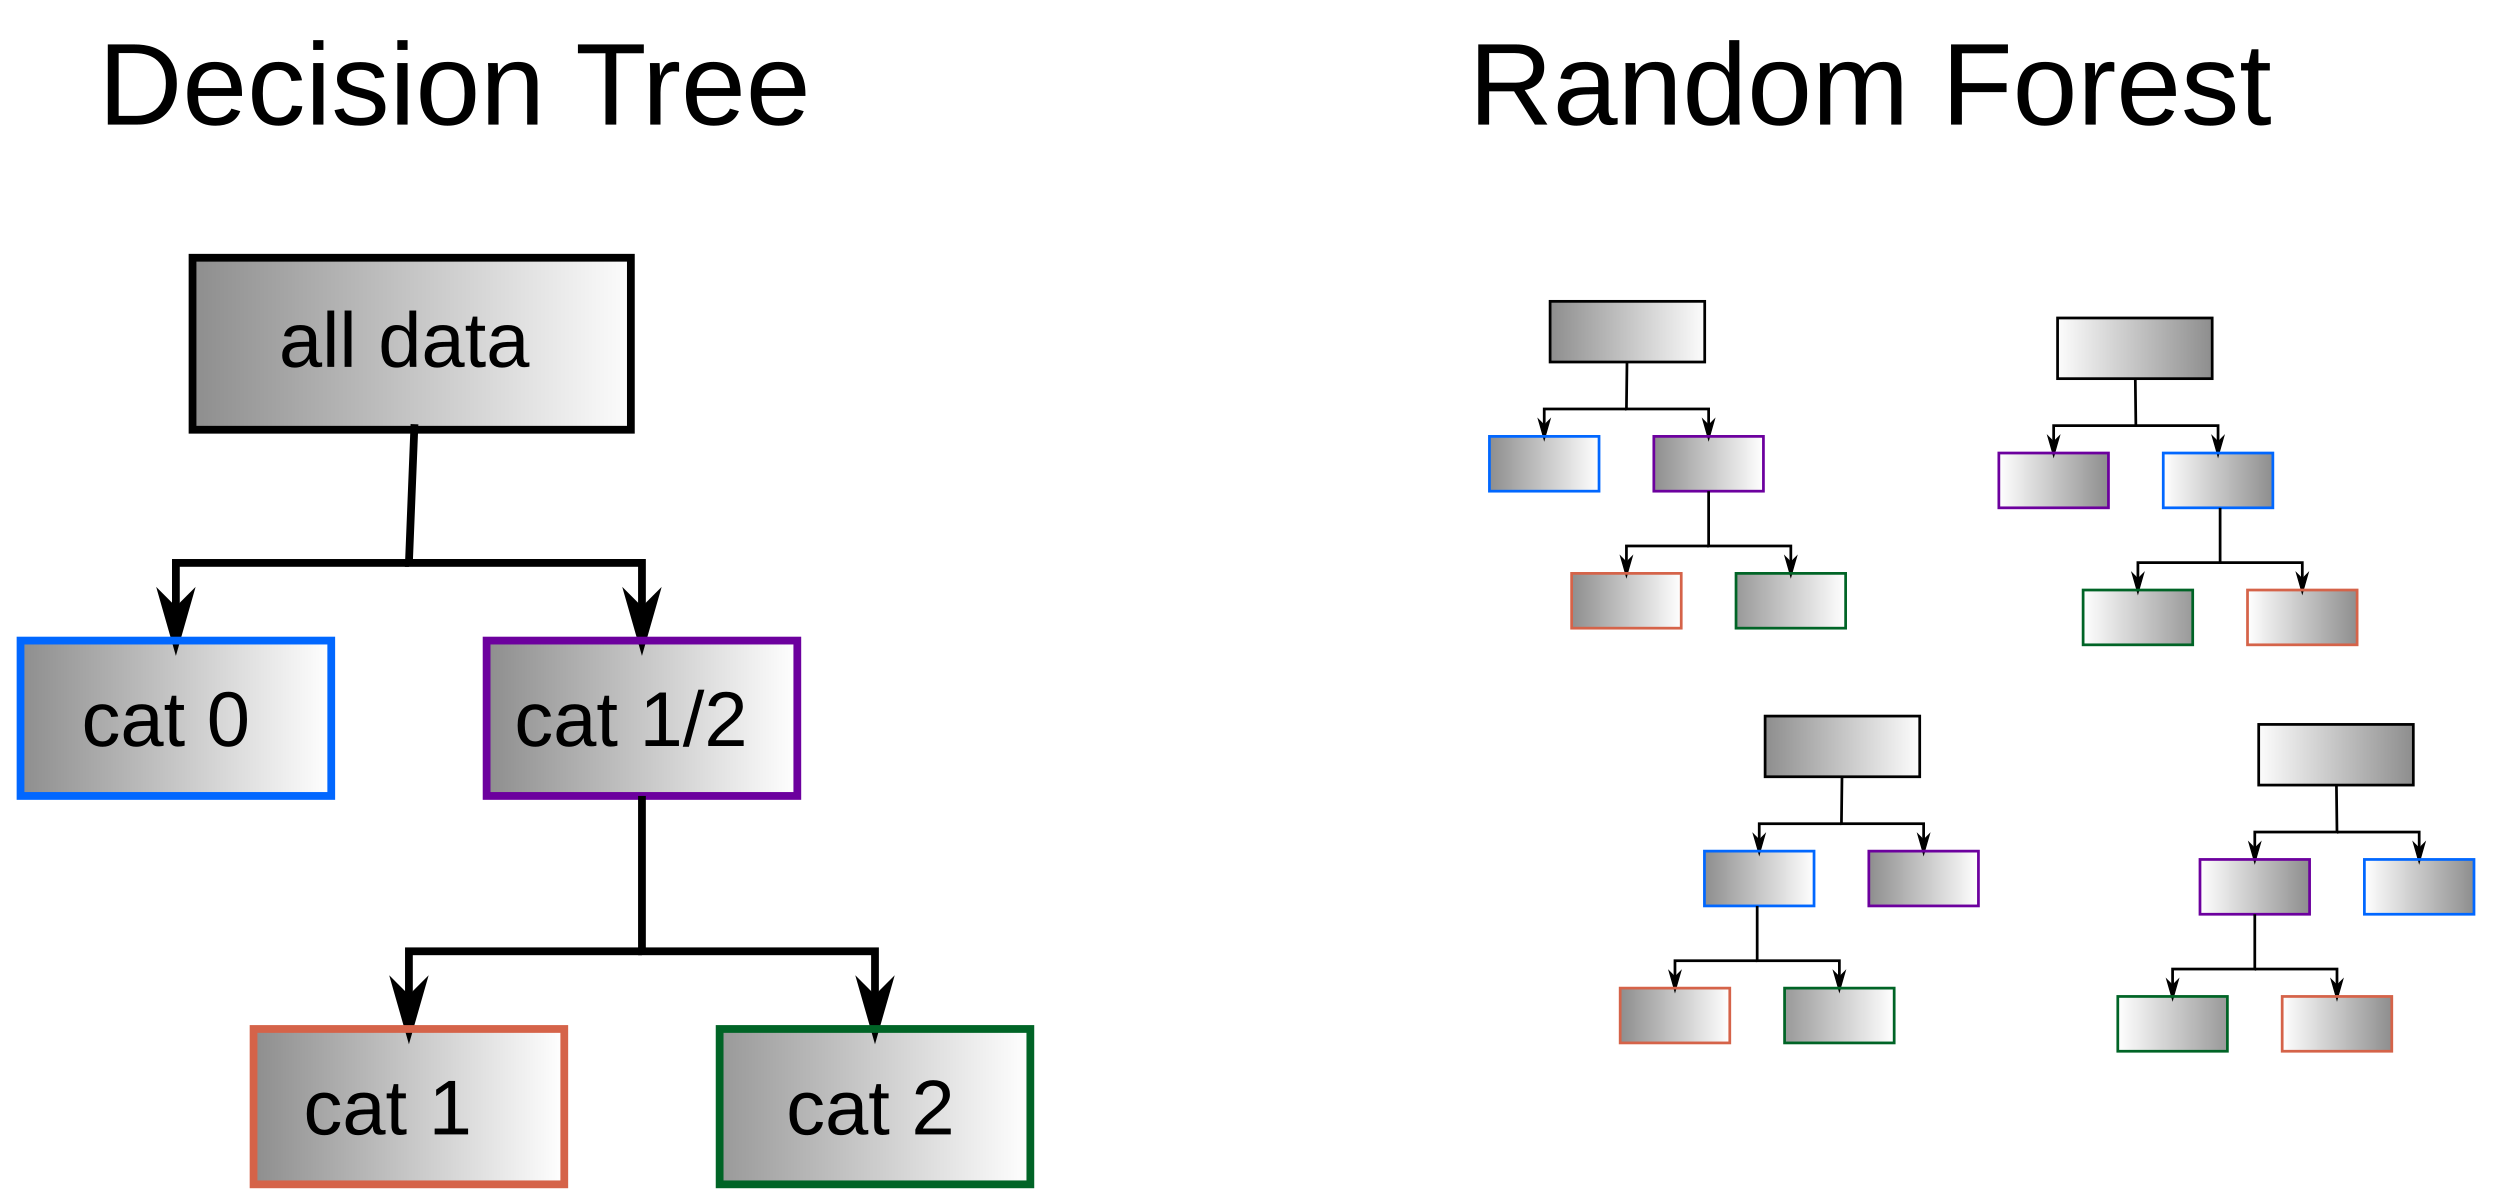
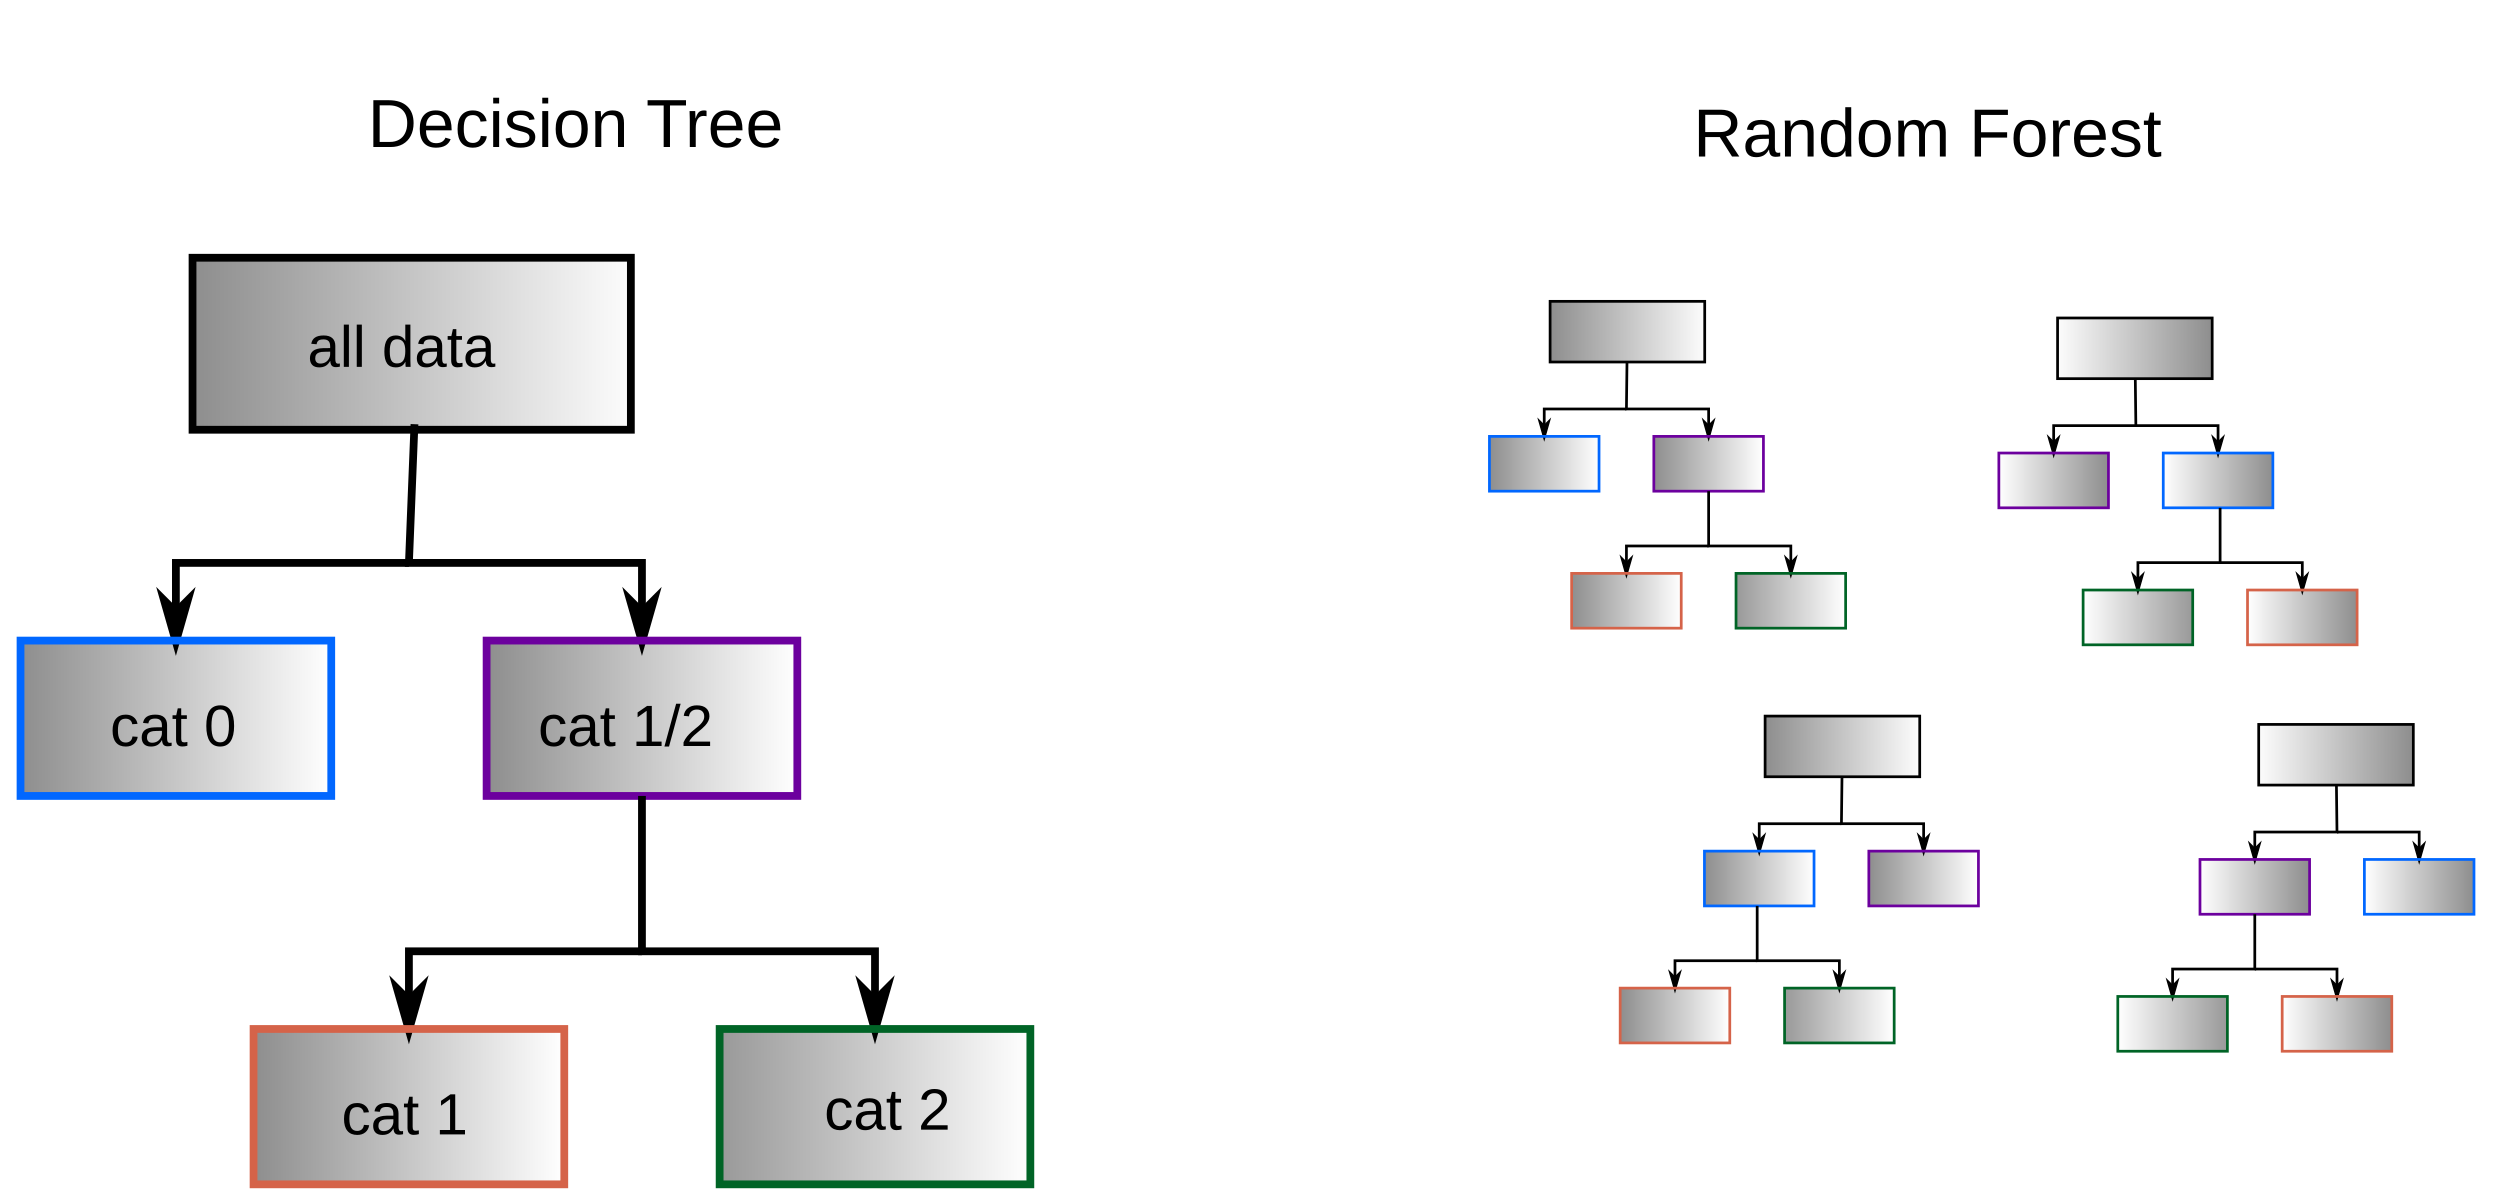
<svg xmlns="http://www.w3.org/2000/svg" xmlns:xlink="http://www.w3.org/1999/xlink" width="181.661mm" height="87.349mm" viewBox="0 0 643.681 309.505" id="svg2" version="1.1">
  <defs id="defs4">
    <marker style="overflow:visible" id="marker5472" refX="0" refY="0" orient="auto">
      <path transform="matrix(-0.4,0,0,-0.4,-4,0)" style="fill:#000000;fill-opacity:1;fill-rule:evenodd;stroke:#000000;stroke-width:1pt;stroke-opacity:1" d="M 0,0 5,-5 -12.5,0 5,5 0,0 Z" id="path5474" />
    </marker>
    <marker style="overflow:visible" id="marker5293" refX="0" refY="0" orient="auto">
      <path transform="matrix(-0.4,0,0,-0.4,-4,0)" style="fill:#000000;fill-opacity:1;fill-rule:evenodd;stroke:#000000;stroke-width:1pt;stroke-opacity:1" d="M 0,0 5,-5 -12.5,0 5,5 0,0 Z" id="path5295" />
    </marker>
    <marker style="overflow:visible" id="marker5043" refX="0" refY="0" orient="auto">
      <path transform="matrix(-0.4,0,0,-0.4,-4,0)" style="fill:#000000;fill-opacity:1;fill-rule:evenodd;stroke:#000000;stroke-width:1pt;stroke-opacity:1" d="M 0,0 5,-5 -12.5,0 5,5 0,0 Z" id="path5045" />
    </marker>
    <marker orient="auto" refY="0" refX="0" id="marker4896" style="overflow:visible">
      <path id="path4898" d="M 0,0 5,-5 -12.5,0 5,5 0,0 Z" style="fill:#000000;fill-opacity:1;fill-rule:evenodd;stroke:#000000;stroke-width:1pt;stroke-opacity:1" transform="matrix(-0.4,0,0,-0.4,-4,0)" />
    </marker>
    <linearGradient id="linearGradient4716">
      <stop style="stop-color:#000000;stop-opacity:1;" offset="0" id="stop4718" />
      <stop style="stop-color:#000000;stop-opacity:0;" offset="1" id="stop4720" />
    </linearGradient>
    <linearGradient id="linearGradient4708">
      <stop style="stop-color:#000000;stop-opacity:1;" offset="0" id="stop4710" />
      <stop style="stop-color:#000000;stop-opacity:0;" offset="1" id="stop4712" />
    </linearGradient>
    <linearGradient id="linearGradient4700">
      <stop style="stop-color:#000000;stop-opacity:1;" offset="0" id="stop4702" />
      <stop style="stop-color:#000000;stop-opacity:0;" offset="1" id="stop4704" />
    </linearGradient>
    <linearGradient id="linearGradient4692">
      <stop style="stop-color:#000000;stop-opacity:1;" offset="0" id="stop4694" />
      <stop style="stop-color:#000000;stop-opacity:0;" offset="1" id="stop4696" />
    </linearGradient>
    <linearGradient id="linearGradient4684">
      <stop style="stop-color:#000000;stop-opacity:1;" offset="0" id="stop4686" />
      <stop style="stop-color:#000000;stop-opacity:0;" offset="1" id="stop4688" />
    </linearGradient>
    <marker style="overflow:visible" id="marker4598" refX="0" refY="0" orient="auto">
      <path transform="matrix(-0.4,0,0,-0.4,-4,0)" style="fill:#000000;fill-opacity:1;fill-rule:evenodd;stroke:#000000;stroke-width:1pt;stroke-opacity:1" d="M 0,0 5,-5 -12.5,0 5,5 0,0 Z" id="path4600" />
    </marker>
    <marker orient="auto" refY="0" refX="0" id="marker4558" style="overflow:visible">
      <path id="path4560" d="M 0,0 5,-5 -12.5,0 5,5 0,0 Z" style="fill:#000000;fill-opacity:1;fill-rule:evenodd;stroke:#000000;stroke-width:1pt;stroke-opacity:1" transform="matrix(-0.4,0,0,-0.4,-4,0)" />
    </marker>
    <marker style="overflow:visible" id="marker4440" refX="0" refY="0" orient="auto">
      <path transform="matrix(-0.4,0,0,-0.4,-4,0)" style="fill:#000000;fill-opacity:1;fill-rule:evenodd;stroke:#000000;stroke-width:1pt;stroke-opacity:1" d="M 0,0 5,-5 -12.5,0 5,5 0,0 Z" id="path4442" />
    </marker>
    <marker orient="auto" refY="0" refX="0" id="Arrow1Mend" style="overflow:visible">
      <path id="path4167" d="M 0,0 5,-5 -12.5,0 5,5 0,0 Z" style="fill:#000000;fill-opacity:1;fill-rule:evenodd;stroke:#000000;stroke-width:1pt;stroke-opacity:1" transform="matrix(-0.4,0,0,-0.4,-4,0)" />
    </marker>
    <linearGradient xlink:href="#linearGradient4684" id="linearGradient4690" x1="-40" y1="72.362" x2="220" y2="72.362" gradientUnits="userSpaceOnUse" />
    <linearGradient xlink:href="#linearGradient4692" id="linearGradient4698" x1="20" y1="272.362" x2="200" y2="272.362" gradientUnits="userSpaceOnUse" />
    <linearGradient xlink:href="#linearGradient4700" id="linearGradient4706" x1="-40" y1="172.362" x2="140" y2="172.362" gradientUnits="userSpaceOnUse" />
    <linearGradient xlink:href="#linearGradient4708" id="linearGradient4714" x1="80" y1="172.362" x2="260" y2="172.362" gradientUnits="userSpaceOnUse" />
    <linearGradient xlink:href="#linearGradient4716" id="linearGradient4722" x1="120" y1="272.362" x2="320" y2="272.362" gradientUnits="userSpaceOnUse" />
    <linearGradient xlink:href="#linearGradient4684" id="linearGradient4785" gradientUnits="userSpaceOnUse" x1="-40" y1="72.362" x2="220" y2="72.362" gradientTransform="matrix(0.3527316,0,0,0.3527316,38.18884,34.1698)" />
    <linearGradient xlink:href="#linearGradient4700" id="linearGradient4787" gradientUnits="userSpaceOnUse" x1="-40" y1="172.362" x2="140" y2="172.362" gradientTransform="matrix(0.3527316,0,0,0.3527316,38.18884,34.1698)" />
    <linearGradient xlink:href="#linearGradient4708" id="linearGradient4789" gradientUnits="userSpaceOnUse" x1="80" y1="172.362" x2="260" y2="172.362" gradientTransform="matrix(0.3527316,0,0,0.3527316,38.18884,34.1698)" />
    <linearGradient xlink:href="#linearGradient4716" id="linearGradient4791" gradientUnits="userSpaceOnUse" x1="120" y1="272.362" x2="320" y2="272.362" gradientTransform="matrix(0.3527316,0,0,0.3527316,38.18884,34.1698)" />
    <linearGradient xlink:href="#linearGradient4692" id="linearGradient4793" gradientUnits="userSpaceOnUse" x1="20" y1="272.362" x2="200" y2="272.362" gradientTransform="matrix(0.3527316,0,0,0.3527316,38.18884,34.1698)" />
    <linearGradient xlink:href="#linearGradient4684" id="linearGradient4886" gradientUnits="userSpaceOnUse" gradientTransform="matrix(0.3527316,0,0,0.3527316,38.18884,34.1698)" x1="-40" y1="72.362" x2="220" y2="72.362" />
    <linearGradient xlink:href="#linearGradient4700" id="linearGradient4888" gradientUnits="userSpaceOnUse" gradientTransform="matrix(0.3527316,0,0,0.3527316,38.18884,34.1698)" x1="-40" y1="172.362" x2="140" y2="172.362" />
    <linearGradient xlink:href="#linearGradient4708" id="linearGradient4890" gradientUnits="userSpaceOnUse" gradientTransform="matrix(0.3527316,0,0,0.3527316,38.18884,34.1698)" x1="80" y1="172.362" x2="260" y2="172.362" />
    <linearGradient xlink:href="#linearGradient4716" id="linearGradient4892" gradientUnits="userSpaceOnUse" gradientTransform="matrix(0.3527316,0,0,0.3527316,-4.668305,34.1698)" x1="120" y1="272.362" x2="320" y2="272.362" />
    <linearGradient xlink:href="#linearGradient4692" id="linearGradient4894" gradientUnits="userSpaceOnUse" gradientTransform="matrix(0.3527316,0,0,0.3527316,-4.668305,34.1698)" x1="20" y1="272.362" x2="200" y2="272.362" />
    <linearGradient xlink:href="#linearGradient4684" id="linearGradient5830" gradientUnits="userSpaceOnUse" gradientTransform="matrix(0.3527316,0,0,0.3527316,38.18884,34.1698)" x1="-40" y1="72.362" x2="220" y2="72.362" />
    <linearGradient xlink:href="#linearGradient4700" id="linearGradient5832" gradientUnits="userSpaceOnUse" gradientTransform="matrix(0.3527316,0,0,0.3527316,38.18884,34.1698)" x1="-40" y1="172.362" x2="140" y2="172.362" />
    <linearGradient xlink:href="#linearGradient4708" id="linearGradient5834" gradientUnits="userSpaceOnUse" gradientTransform="matrix(0.3527316,0,0,0.3527316,38.18884,34.1698)" x1="80" y1="172.362" x2="260" y2="172.362" />
    <linearGradient xlink:href="#linearGradient4716" id="linearGradient5836" gradientUnits="userSpaceOnUse" gradientTransform="matrix(0.3527316,0,0,0.3527316,38.18884,34.1698)" x1="120" y1="272.362" x2="320" y2="272.362" />
    <linearGradient xlink:href="#linearGradient4692" id="linearGradient5838" gradientUnits="userSpaceOnUse" gradientTransform="matrix(0.3527316,0,0,0.3527316,38.18884,34.1698)" x1="20" y1="272.362" x2="200" y2="272.362" />
    <linearGradient xlink:href="#linearGradient4684" id="linearGradient5866" gradientUnits="userSpaceOnUse" gradientTransform="matrix(0.3527316,0,0,0.3527316,38.18884,34.1698)" x1="-40" y1="72.362" x2="220" y2="72.362" />
    <linearGradient xlink:href="#linearGradient4700" id="linearGradient5868" gradientUnits="userSpaceOnUse" gradientTransform="matrix(0.3527316,0,0,0.3527316,38.18884,34.1698)" x1="-40" y1="172.362" x2="140" y2="172.362" />
    <linearGradient xlink:href="#linearGradient4708" id="linearGradient5870" gradientUnits="userSpaceOnUse" gradientTransform="matrix(0.3527316,0,0,0.3527316,38.18884,34.1698)" x1="80" y1="172.362" x2="260" y2="172.362" />
    <linearGradient xlink:href="#linearGradient4716" id="linearGradient5872" gradientUnits="userSpaceOnUse" gradientTransform="matrix(0.3527316,0,0,0.3527316,-4.668305,34.1698)" x1="120" y1="272.362" x2="320" y2="272.362" />
    <linearGradient xlink:href="#linearGradient4692" id="linearGradient5874" gradientUnits="userSpaceOnUse" gradientTransform="matrix(0.3527316,0,0,0.3527316,-4.668305,34.1698)" x1="20" y1="272.362" x2="200" y2="272.362" />
  </defs>
  <g id="layer1" transform="translate(-59,16.14275)">
    <g id="g4724" transform="translate(4.285715,-3.571429)">
      <rect ry="0" y="53.791" x="104.286" height="44.286" width="112.857" id="rect4136" style="fill:url(#linearGradient4690);fill-opacity:1;stroke:#000000;stroke-width:2;stroke-miterlimit:4;stroke-dasharray:none;stroke-dashoffset:0;stroke-opacity:1" />
-       <text id="text4138" y="81.878" x="126.532" style="font-style:normal;font-weight:normal;font-size:40px;line-height:125%;font-family:sans-serif;letter-spacing:0px;word-spacing:0px;fill:#000000;fill-opacity:1;stroke:none;stroke-width:1px;stroke-linecap:butt;stroke-linejoin:miter;stroke-opacity:1" xml:space="preserve">
-         <tspan style="font-style:normal;font-variant:normal;font-weight:normal;font-stretch:normal;font-size:20px;font-family:Arial;-inkscape-font-specification:Arial" y="81.878" x="126.532" id="tspan4140">all data</tspan>
+       <text id="text4138" y="81.878" x="133.875" style="font-style:normal;font-weight:normal;font-size:15px;line-height:0%;font-family:sans-serif;letter-spacing:0px;word-spacing:0px;fill:#000000;fill-opacity:1;stroke:none;stroke-width:1px;stroke-linecap:butt;stroke-linejoin:miter;stroke-opacity:1" xml:space="preserve">
+         <tspan style="font-style:normal;font-variant:normal;font-weight:normal;font-stretch:normal;font-size:15px;line-height:1.25;font-family:Arial;-inkscape-font-specification:Arial" y="81.878" x="133.875" id="tspan4140">all data</tspan>
      </text>
      <path id="path4150" d="M 161.429,96.648 160,132.362 l 60,0 0,20" style="fill:none;stroke:#000000;stroke-width:2;stroke-linecap:butt;stroke-linejoin:miter;stroke-miterlimit:4;stroke-dasharray:none;stroke-opacity:1;marker-end:url(#Arrow1Mend)" />
      <path id="path4152" d="m 160,132.362 -60,0 0,20" style="fill:none;stroke:#000000;stroke-width:2;stroke-linecap:butt;stroke-linejoin:miter;stroke-miterlimit:4;stroke-dasharray:none;stroke-opacity:1;marker-end:url(#marker4440)" />
      <rect y="152.362" x="60" height="40" width="80" id="rect4540" style="fill:url(#linearGradient4706);fill-opacity:1;stroke:#0167ff;stroke-width:2;stroke-miterlimit:4;stroke-dasharray:none;stroke-dashoffset:0;stroke-opacity:1" />
      <rect y="152.362" x="180" height="40" width="80" id="rect4542" style="fill:url(#linearGradient4714);fill-opacity:1;stroke:#6c009e;stroke-width:2;stroke-miterlimit:4;stroke-dasharray:none;stroke-dashoffset:0;stroke-opacity:1" />
-       <text id="text4544" y="179.505" x="75.714" style="font-style:normal;font-weight:normal;font-size:40px;line-height:125%;font-family:sans-serif;letter-spacing:0px;word-spacing:0px;fill:#000000;fill-opacity:1;stroke:none;stroke-width:1px;stroke-linecap:butt;stroke-linejoin:miter;stroke-opacity:1" xml:space="preserve">
-         <tspan style="font-style:normal;font-variant:normal;font-weight:normal;font-stretch:normal;font-size:20px;font-family:Arial;-inkscape-font-specification:Arial" y="179.505" x="75.714" id="tspan4546">cat 0</tspan>
+       <text id="text4544" y="179.505" x="83.057" style="font-style:normal;font-weight:normal;font-size:15px;line-height:0%;font-family:sans-serif;letter-spacing:0px;word-spacing:0px;fill:#000000;fill-opacity:1;stroke:none;stroke-width:1px;stroke-linecap:butt;stroke-linejoin:miter;stroke-opacity:1" xml:space="preserve">
+         <tspan style="font-style:normal;font-variant:normal;font-weight:normal;font-stretch:normal;font-size:15px;line-height:1.25;font-family:Arial;-inkscape-font-specification:Arial" y="179.505" x="83.057" id="tspan4546">cat 0</tspan>
      </text>
      <path id="path4548" d="m 220,192.362 0,40 60,0 0,20" style="fill:none;stroke:#000000;stroke-width:2;stroke-linecap:butt;stroke-linejoin:miter;stroke-miterlimit:4;stroke-dasharray:none;stroke-opacity:1;marker-end:url(#marker4598)" />
      <path id="path4550" d="m 220,232.362 -60,0 0,20" style="fill:none;stroke:#000000;stroke-width:2;stroke-linecap:butt;stroke-linejoin:miter;stroke-miterlimit:4;stroke-dasharray:none;stroke-opacity:1;marker-end:url(#marker4558)" />
      <rect y="252.362" x="240" height="40" width="80" id="rect4638" style="fill:url(#linearGradient4722);fill-opacity:1;stroke:#006426;stroke-width:2;stroke-miterlimit:4;stroke-dasharray:none;stroke-dashoffset:0;stroke-opacity:1" />
      <rect y="252.362" x="120" height="40" width="80" id="rect4640" style="fill:url(#linearGradient4698);fill-opacity:1;stroke:#d56349;stroke-width:2;stroke-miterlimit:4;stroke-dasharray:none;stroke-dashoffset:0;stroke-opacity:1" />
-       <text xml:space="preserve" style="font-style:normal;font-weight:normal;font-size:40px;line-height:125%;font-family:sans-serif;letter-spacing:0px;word-spacing:0px;fill:#000000;fill-opacity:1;stroke:none;stroke-width:1px;stroke-linecap:butt;stroke-linejoin:miter;stroke-opacity:1" x="132.857" y="279.505" id="text4642">
-         <tspan id="tspan4644" x="132.857" y="279.505" style="font-style:normal;font-variant:normal;font-weight:normal;font-stretch:normal;font-size:20px;font-family:Arial;-inkscape-font-specification:Arial">cat 1</tspan>
+       <text xml:space="preserve" style="font-style:normal;font-weight:normal;font-size:15px;line-height:0%;font-family:sans-serif;letter-spacing:0px;word-spacing:0px;fill:#000000;fill-opacity:1;stroke:none;stroke-width:1px;stroke-linecap:butt;stroke-linejoin:miter;stroke-opacity:1" x="142.648" y="279.505" id="text4642">
+         <tspan id="tspan4644" x="142.648" y="279.505" style="font-style:normal;font-variant:normal;font-weight:normal;font-stretch:normal;font-size:15px;line-height:1.25;font-family:Arial;-inkscape-font-specification:Arial">cat 1</tspan>
      </text>
-       <text id="text4646" y="279.505" x="257.143" style="font-style:normal;font-weight:normal;font-size:40px;line-height:125%;font-family:sans-serif;letter-spacing:0px;word-spacing:0px;fill:#000000;fill-opacity:1;stroke:none;stroke-width:1px;stroke-linecap:butt;stroke-linejoin:miter;stroke-opacity:1" xml:space="preserve">
-         <tspan style="font-style:normal;font-variant:normal;font-weight:normal;font-stretch:normal;font-size:20px;font-family:Arial;-inkscape-font-specification:Arial" y="279.505" x="257.143" id="tspan4648">cat 2</tspan>
+       <text id="text4646" y="278.281" x="266.934" style="font-style:normal;font-weight:normal;font-size:15px;line-height:0%;font-family:sans-serif;letter-spacing:0px;word-spacing:0px;fill:#000000;fill-opacity:1;stroke:none;stroke-width:1px;stroke-linecap:butt;stroke-linejoin:miter;stroke-opacity:1" xml:space="preserve">
+         <tspan style="font-style:normal;font-variant:normal;font-weight:normal;font-stretch:normal;font-size:15px;line-height:1.25;font-family:Arial;-inkscape-font-specification:Arial" y="278.281" x="266.934" id="tspan4648">cat 2</tspan>
      </text>
-       <text xml:space="preserve" style="font-style:normal;font-weight:normal;font-size:40px;line-height:125%;font-family:sans-serif;letter-spacing:0px;word-spacing:0px;fill:#000000;fill-opacity:1;stroke:none;stroke-width:1px;stroke-linecap:butt;stroke-linejoin:miter;stroke-opacity:1" x="187.143" y="179.505" id="text4650">
-         <tspan id="tspan4652" x="187.143" y="179.505" style="font-style:normal;font-variant:normal;font-weight:normal;font-stretch:normal;font-size:20px;font-family:Arial;-inkscape-font-specification:Arial">cat 1/2</tspan>
+       <text xml:space="preserve" style="font-style:normal;font-weight:normal;font-size:15px;line-height:0%;font-family:sans-serif;letter-spacing:0px;word-spacing:0px;fill:#000000;fill-opacity:1;stroke:none;stroke-width:1px;stroke-linecap:butt;stroke-linejoin:miter;stroke-opacity:1" x="193.262" y="179.505" id="text4650">
+         <tspan id="tspan4652" x="193.262" y="179.505" style="font-style:normal;font-variant:normal;font-weight:normal;font-stretch:normal;font-size:15px;line-height:1.25;font-family:Arial;-inkscape-font-specification:Arial">cat 1/2</tspan>
      </text>
    </g>
    <g id="g4745" transform="translate(354.5635,-83.84266)">
      <g id="g5782" transform="translate(11.42857,25.71429)">
        <g transform="translate(17.14286,66.42857)" id="g4795">
          <rect style="fill:url(#linearGradient4785);fill-opacity:1;stroke:#000000;stroke-width:0.705;stroke-miterlimit:4;stroke-dasharray:none;stroke-dashoffset:0;stroke-opacity:1" id="rect4747" width="39.808" height="15.621" x="74.974" y="53.144" ry="0" />
          <path style="fill:none;stroke:#000000;stroke-width:0.705;stroke-linecap:butt;stroke-linejoin:miter;stroke-miterlimit:4;stroke-dasharray:none;stroke-opacity:1;marker-end:url(#marker5293)" d="m 94.773,68.618 -0.147,12.24 21.164,0 0,7.055" id="path4753" />
          <path style="fill:none;stroke:#000000;stroke-width:0.705;stroke-linecap:butt;stroke-linejoin:miter;stroke-miterlimit:4;stroke-dasharray:none;stroke-opacity:1;marker-end:url(#marker4440)" d="m 94.626,80.858 -21.164,0 0,7.055" id="path4755" />
          <rect style="fill:url(#linearGradient4787);fill-opacity:1;stroke:#0167ff;stroke-width:0.705;stroke-miterlimit:4;stroke-dasharray:none;stroke-dashoffset:0;stroke-opacity:1" id="rect4757" width="28.219" height="14.109" x="59.353" y="87.913" />
          <rect style="fill:url(#linearGradient4789);fill-opacity:1;stroke:#6c009e;stroke-width:0.705;stroke-miterlimit:4;stroke-dasharray:none;stroke-dashoffset:0;stroke-opacity:1" id="rect4759" width="28.219" height="14.109" x="101.681" y="87.913" />
          <path style="fill:none;stroke:#000000;stroke-width:0.705;stroke-linecap:butt;stroke-linejoin:miter;stroke-miterlimit:4;stroke-dasharray:none;stroke-opacity:1;marker-end:url(#marker4598)" d="m 115.79,102.022 0,14.109 21.164,0 0,7.055" id="path4765" />
          <path style="fill:none;stroke:#000000;stroke-width:0.705;stroke-linecap:butt;stroke-linejoin:miter;stroke-miterlimit:4;stroke-dasharray:none;stroke-opacity:1;marker-end:url(#marker4558)" d="m 115.79,116.131 -21.164,0 0,7.055" id="path4767" />
          <rect style="fill:url(#linearGradient4791);fill-opacity:1;stroke:#006426;stroke-width:0.705;stroke-miterlimit:4;stroke-dasharray:none;stroke-dashoffset:0;stroke-opacity:1" id="rect4769" width="28.219" height="14.109" x="122.844" y="123.186" />
          <rect style="fill:url(#linearGradient4793);fill-opacity:1;stroke:#d56349;stroke-width:0.705;stroke-miterlimit:4;stroke-dasharray:none;stroke-dashoffset:0;stroke-opacity:1" id="rect4771" width="28.219" height="14.109" x="80.517" y="123.186" />
        </g>
      </g>
      <g id="g5794" transform="translate(11.42857,25.71429)">
        <g transform="matrix(-1,0,0,1,507.5585,0)" id="g5459">
          <g id="g4866" transform="translate(170,70.71429)">
            <g id="g5032">
              <rect style="fill:url(#linearGradient4886);fill-opacity:1;stroke:#000000;stroke-width:0.705;stroke-miterlimit:4;stroke-dasharray:none;stroke-dashoffset:0;stroke-opacity:1" id="rect4868" width="39.808" height="15.621" x="74.974" y="53.144" ry="0" />
              <path style="fill:none;stroke:#000000;stroke-width:0.705;stroke-linecap:butt;stroke-linejoin:miter;stroke-miterlimit:4;stroke-dasharray:none;stroke-opacity:1;marker-end:url(#marker5472)" d="m 94.773,68.618 -0.147,12.24 21.164,0 0,7.055" id="path4870" />
              <path style="fill:none;stroke:#000000;stroke-width:0.705;stroke-linecap:butt;stroke-linejoin:miter;stroke-miterlimit:4;stroke-dasharray:none;stroke-opacity:1;marker-end:url(#marker4440)" d="m 94.626,80.858 -21.164,0 0,7.055" id="path4872" />
              <rect style="fill:url(#linearGradient4888);fill-opacity:1;stroke:#0167ff;stroke-width:0.705;stroke-miterlimit:4;stroke-dasharray:none;stroke-dashoffset:0;stroke-opacity:1" id="rect4874" width="28.219" height="14.109" x="59.353" y="87.913" />
              <rect style="fill:url(#linearGradient4890);fill-opacity:1;stroke:#6c009e;stroke-width:0.705;stroke-miterlimit:4;stroke-dasharray:none;stroke-dashoffset:0;stroke-opacity:1" id="rect4876" width="28.219" height="14.109" x="101.681" y="87.913" />
              <path style="fill:none;stroke:#000000;stroke-width:0.705;stroke-linecap:butt;stroke-linejoin:miter;stroke-miterlimit:4;stroke-dasharray:none;stroke-opacity:1;marker-end:url(#marker4896)" d="m 72.933,102.022 0,14.109 21.164,0 0,7.055" id="path4878" />
              <path style="fill:none;stroke:#000000;stroke-width:0.705;stroke-linecap:butt;stroke-linejoin:miter;stroke-miterlimit:4;stroke-dasharray:none;stroke-opacity:1;marker-end:url(#marker4558)" d="m 72.933,116.131 -21.164,0 0,7.055" id="path4880" />
              <rect style="fill:url(#linearGradient4892);fill-opacity:1;stroke:#006426;stroke-width:0.705;stroke-miterlimit:4;stroke-dasharray:none;stroke-dashoffset:0;stroke-opacity:1" id="rect4882" width="28.219" height="14.109" x="79.987" y="123.186" />
              <rect style="fill:url(#linearGradient4894);fill-opacity:1;stroke:#d56349;stroke-width:0.705;stroke-miterlimit:4;stroke-dasharray:none;stroke-dashoffset:0;stroke-opacity:1" id="rect4884" width="28.219" height="14.109" x="37.659" y="123.186" />
            </g>
          </g>
        </g>
      </g>
      <g id="g5808" transform="matrix(-1,0,0,1,417.9157,134.6429)">
        <g id="g5810" transform="translate(17.14286,66.42857)">
          <rect ry="0" y="53.144" x="74.974" height="15.621" width="39.808" id="rect5812" style="fill:url(#linearGradient5830);fill-opacity:1;stroke:#000000;stroke-width:0.705;stroke-miterlimit:4;stroke-dasharray:none;stroke-dashoffset:0;stroke-opacity:1" />
          <path id="path5814" d="m 94.773,68.618 -0.147,12.24 21.164,0 0,7.055" style="fill:none;stroke:#000000;stroke-width:0.705;stroke-linecap:butt;stroke-linejoin:miter;stroke-miterlimit:4;stroke-dasharray:none;stroke-opacity:1;marker-end:url(#marker5293)" />
          <path id="path5816" d="m 94.626,80.858 -21.164,0 0,7.055" style="fill:none;stroke:#000000;stroke-width:0.705;stroke-linecap:butt;stroke-linejoin:miter;stroke-miterlimit:4;stroke-dasharray:none;stroke-opacity:1;marker-end:url(#marker4440)" />
          <rect y="87.913" x="59.353" height="14.109" width="28.219" id="rect5818" style="fill:url(#linearGradient5832);fill-opacity:1;stroke:#0167ff;stroke-width:0.705;stroke-miterlimit:4;stroke-dasharray:none;stroke-dashoffset:0;stroke-opacity:1" />
          <rect y="87.913" x="101.681" height="14.109" width="28.219" id="rect5820" style="fill:url(#linearGradient5834);fill-opacity:1;stroke:#6c009e;stroke-width:0.705;stroke-miterlimit:4;stroke-dasharray:none;stroke-dashoffset:0;stroke-opacity:1" />
          <path id="path5822" d="m 115.79,102.022 0,14.109 21.164,0 0,7.055" style="fill:none;stroke:#000000;stroke-width:0.705;stroke-linecap:butt;stroke-linejoin:miter;stroke-miterlimit:4;stroke-dasharray:none;stroke-opacity:1;marker-end:url(#marker4598)" />
          <path id="path5824" d="m 115.79,116.131 -21.164,0 0,7.055" style="fill:none;stroke:#000000;stroke-width:0.705;stroke-linecap:butt;stroke-linejoin:miter;stroke-miterlimit:4;stroke-dasharray:none;stroke-opacity:1;marker-end:url(#marker4558)" />
          <rect y="123.186" x="122.844" height="14.109" width="28.219" id="rect5826" style="fill:url(#linearGradient5836);fill-opacity:1;stroke:#006426;stroke-width:0.705;stroke-miterlimit:4;stroke-dasharray:none;stroke-dashoffset:0;stroke-opacity:1" />
          <rect y="123.186" x="80.517" height="14.109" width="28.219" id="rect5828" style="fill:url(#linearGradient5838);fill-opacity:1;stroke:#d56349;stroke-width:0.705;stroke-miterlimit:4;stroke-dasharray:none;stroke-dashoffset:0;stroke-opacity:1" />
        </g>
      </g>
      <g id="g5840" transform="matrix(-1,0,0,1,421.4871,128.2143)">
        <g id="g5842" transform="matrix(-1,0,0,1,507.5585,0)">
          <g transform="translate(170,70.71429)" id="g5844">
            <g id="g5846">
              <rect ry="0" y="53.144" x="74.974" height="15.621" width="39.808" id="rect5848" style="fill:url(#linearGradient5866);fill-opacity:1;stroke:#000000;stroke-width:0.705;stroke-miterlimit:4;stroke-dasharray:none;stroke-dashoffset:0;stroke-opacity:1" />
              <path id="path5850" d="m 94.773,68.618 -0.147,12.24 21.164,0 0,7.055" style="fill:none;stroke:#000000;stroke-width:0.705;stroke-linecap:butt;stroke-linejoin:miter;stroke-miterlimit:4;stroke-dasharray:none;stroke-opacity:1;marker-end:url(#marker5472)" />
              <path id="path5852" d="m 94.626,80.858 -21.164,0 0,7.055" style="fill:none;stroke:#000000;stroke-width:0.705;stroke-linecap:butt;stroke-linejoin:miter;stroke-miterlimit:4;stroke-dasharray:none;stroke-opacity:1;marker-end:url(#marker4440)" />
              <rect y="87.913" x="59.353" height="14.109" width="28.219" id="rect5854" style="fill:url(#linearGradient5868);fill-opacity:1;stroke:#0167ff;stroke-width:0.705;stroke-miterlimit:4;stroke-dasharray:none;stroke-dashoffset:0;stroke-opacity:1" />
              <rect y="87.913" x="101.681" height="14.109" width="28.219" id="rect5856" style="fill:url(#linearGradient5870);fill-opacity:1;stroke:#6c009e;stroke-width:0.705;stroke-miterlimit:4;stroke-dasharray:none;stroke-dashoffset:0;stroke-opacity:1" />
              <path id="path5858" d="m 72.933,102.022 0,14.109 21.164,0 0,7.055" style="fill:none;stroke:#000000;stroke-width:0.705;stroke-linecap:butt;stroke-linejoin:miter;stroke-miterlimit:4;stroke-dasharray:none;stroke-opacity:1;marker-end:url(#marker4896)" />
              <path id="path5860" d="m 72.933,116.131 -21.164,0 0,7.055" style="fill:none;stroke:#000000;stroke-width:0.705;stroke-linecap:butt;stroke-linejoin:miter;stroke-miterlimit:4;stroke-dasharray:none;stroke-opacity:1;marker-end:url(#marker4558)" />
              <rect y="123.186" x="79.987" height="14.109" width="28.219" id="rect5862" style="fill:url(#linearGradient5872);fill-opacity:1;stroke:#006426;stroke-width:0.705;stroke-miterlimit:4;stroke-dasharray:none;stroke-dashoffset:0;stroke-opacity:1" />
              <rect y="123.186" x="37.659" height="14.109" width="28.219" id="rect5864" style="fill:url(#linearGradient5874);fill-opacity:1;stroke:#d56349;stroke-width:0.705;stroke-miterlimit:4;stroke-dasharray:none;stroke-dashoffset:0;stroke-opacity:1" />
            </g>
          </g>
        </g>
      </g>
-       <text xml:space="preserve" style="font-style:normal;font-weight:normal;font-size:40px;line-height:125%;font-family:sans-serif;letter-spacing:0px;word-spacing:0px;fill:#000000;fill-opacity:1;stroke:none;stroke-width:1px;stroke-linecap:butt;stroke-linejoin:miter;stroke-opacity:1" x="-270.278" y="99.776" id="text5876">
-         <tspan id="tspan5878" x="-270.278" y="99.776" style="font-style:normal;font-variant:normal;font-weight:normal;font-stretch:normal;font-size:30px;font-family:Arial;-inkscape-font-specification:Arial">Decision Tree</tspan>
+       <text xml:space="preserve" style="font-style:normal;font-weight:normal;font-size:17.5px;line-height:0%;font-family:sans-serif;letter-spacing:0px;word-spacing:0px;fill:#000000;fill-opacity:1;stroke:none;stroke-width:1px;stroke-linecap:butt;stroke-linejoin:miter;stroke-opacity:1" x="-200.876" y="105.549" id="text5876">
+         <tspan id="tspan5878" x="-200.876" y="105.549" style="font-style:normal;font-variant:normal;font-weight:normal;font-stretch:normal;font-size:17.5px;line-height:1.25;font-family:Arial;-inkscape-font-specification:Arial">Decision Tree</tspan>
      </text>
-       <text id="text5880" y="99.776" x="82.579" style="font-style:normal;font-weight:normal;font-size:40px;line-height:125%;font-family:sans-serif;letter-spacing:0px;word-spacing:0px;fill:#000000;fill-opacity:1;stroke:none;stroke-width:1px;stroke-linecap:butt;stroke-linejoin:miter;stroke-opacity:1" xml:space="preserve">
-         <tspan style="font-style:normal;font-variant:normal;font-weight:normal;font-stretch:normal;font-size:30px;font-family:Arial;-inkscape-font-specification:Arial" y="99.776" x="82.579" id="tspan5882">Random Forest</tspan>
+       <text id="text5880" y="107.997" x="140.425" style="font-style:normal;font-weight:normal;font-size:17.5px;line-height:0%;font-family:sans-serif;letter-spacing:0px;word-spacing:0px;fill:#000000;fill-opacity:1;stroke:none;stroke-width:1px;stroke-linecap:butt;stroke-linejoin:miter;stroke-opacity:1" xml:space="preserve">
+         <tspan style="font-style:normal;font-variant:normal;font-weight:normal;font-stretch:normal;font-size:17.5px;line-height:1.25;font-family:Arial;-inkscape-font-specification:Arial" y="107.997" x="140.425" id="tspan5882">Random Forest</tspan>
      </text>
    </g>
  </g>
</svg>
